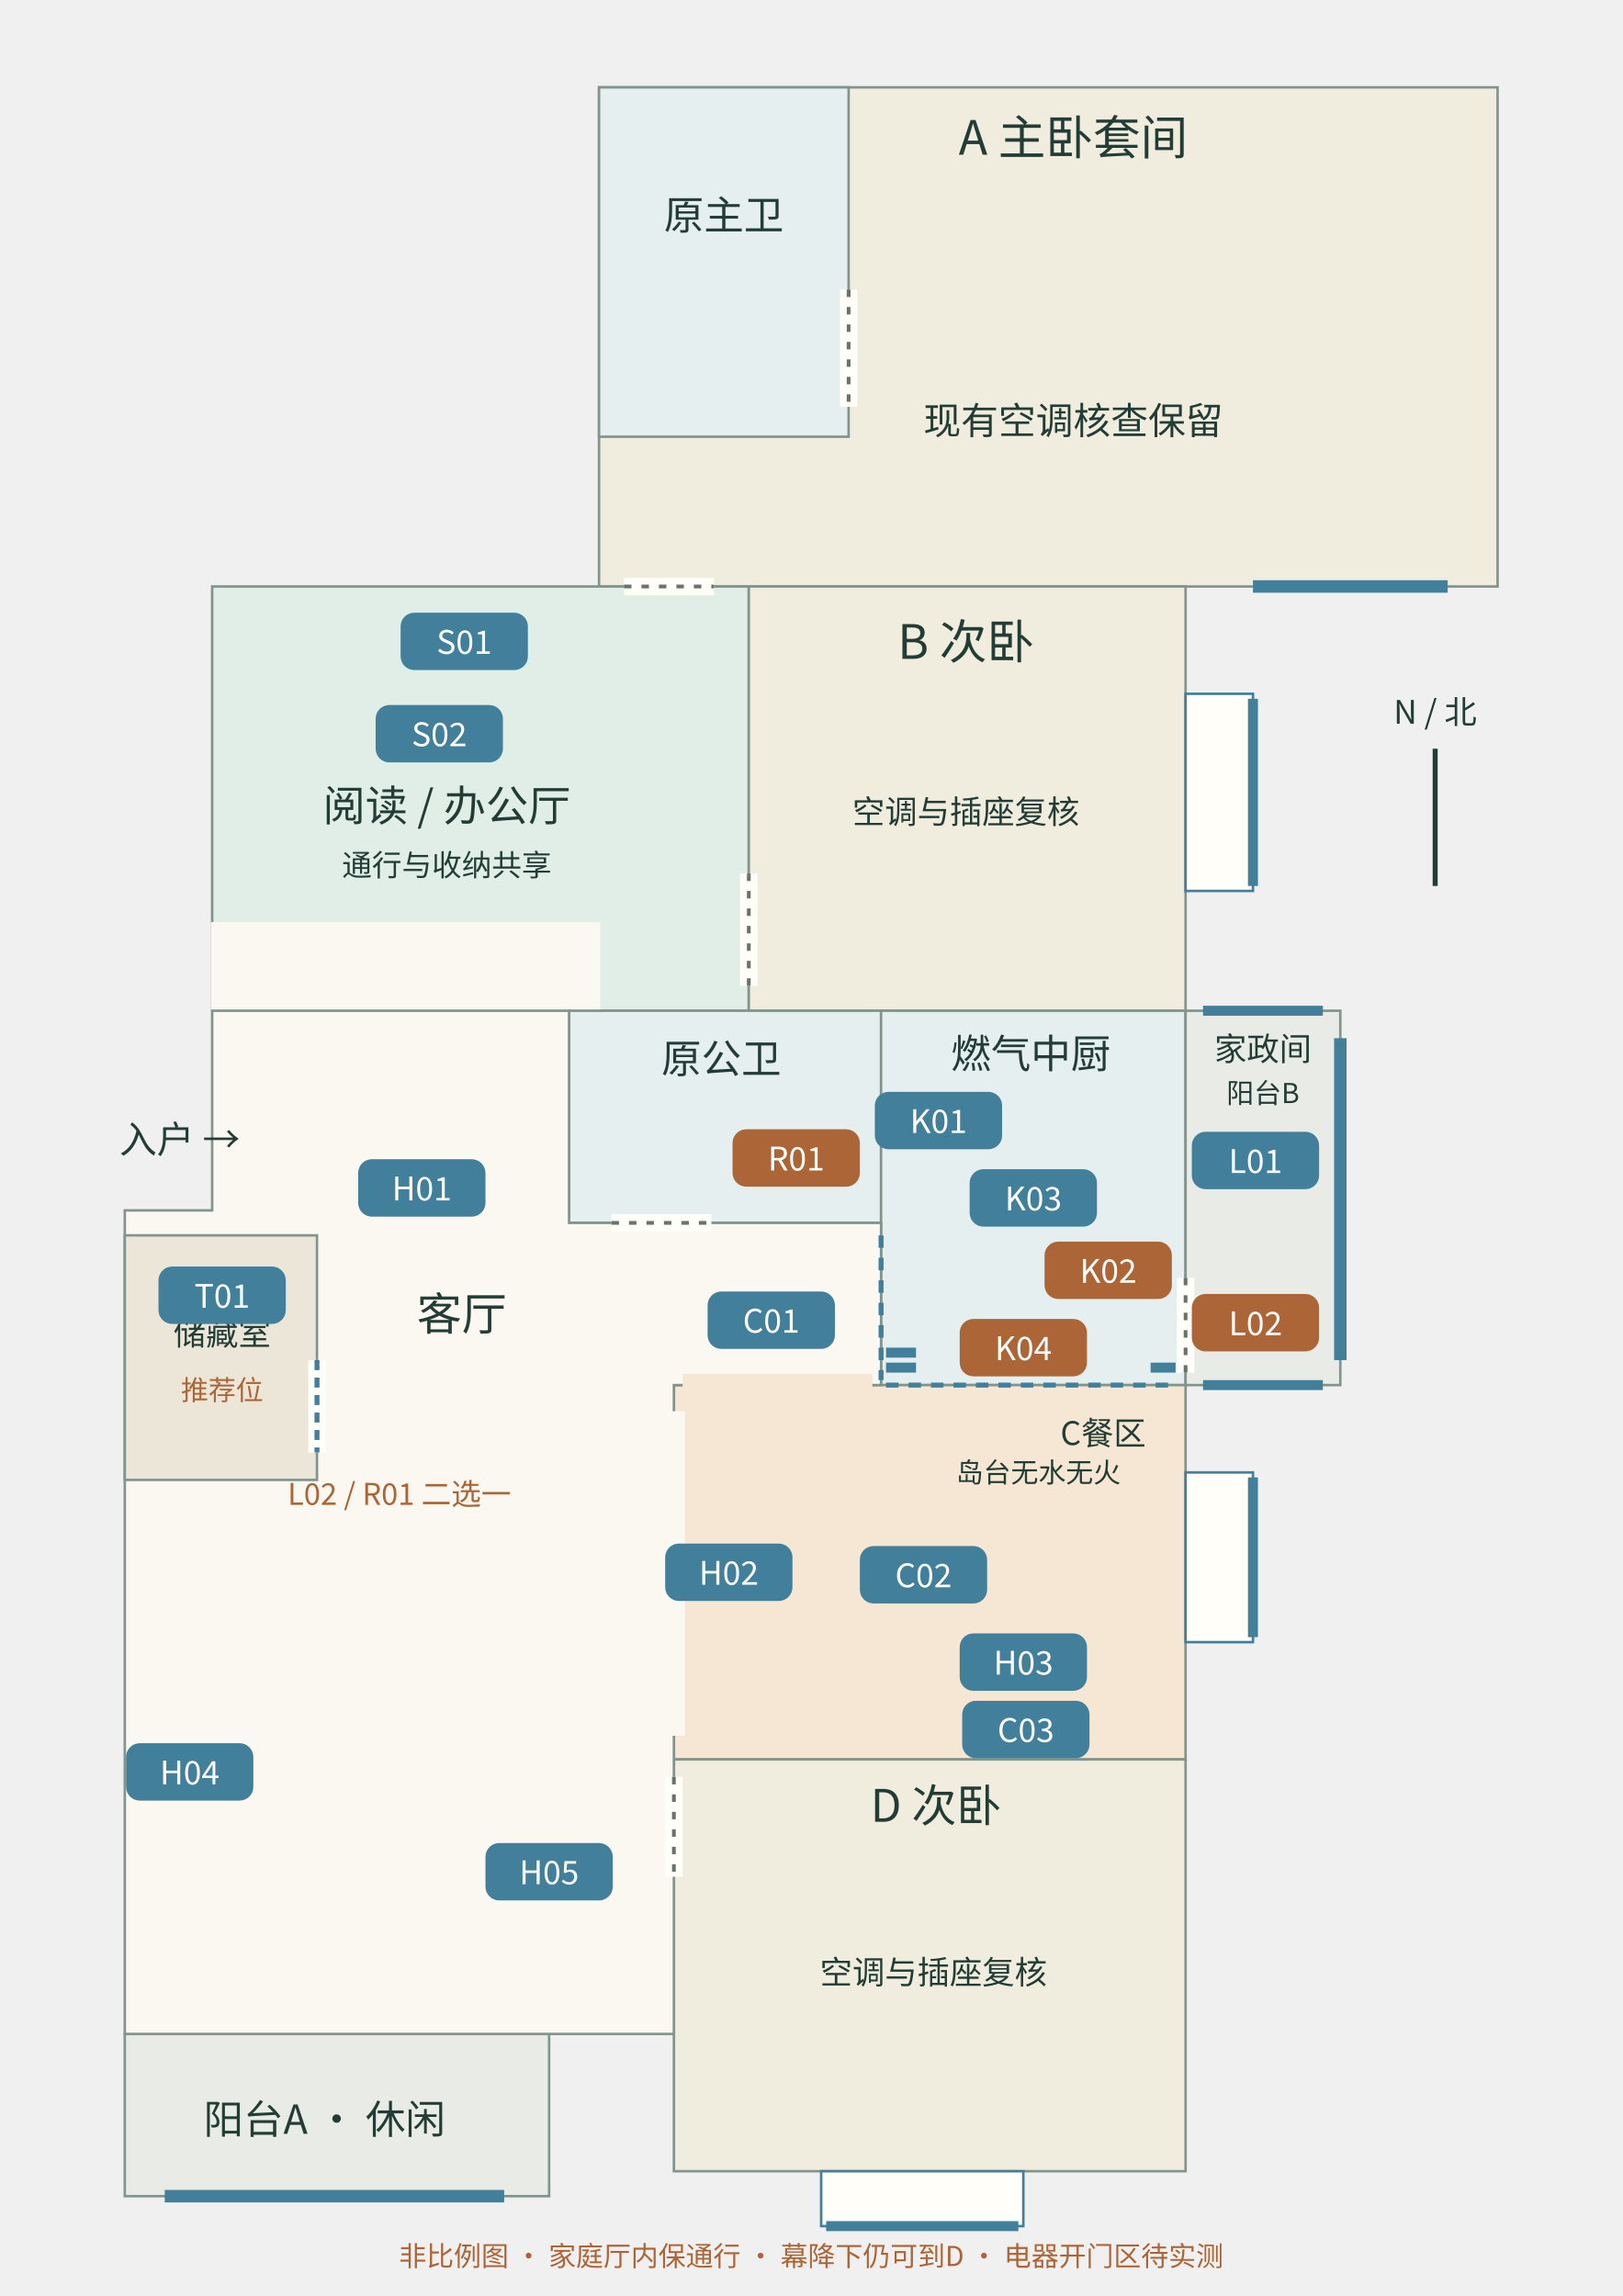
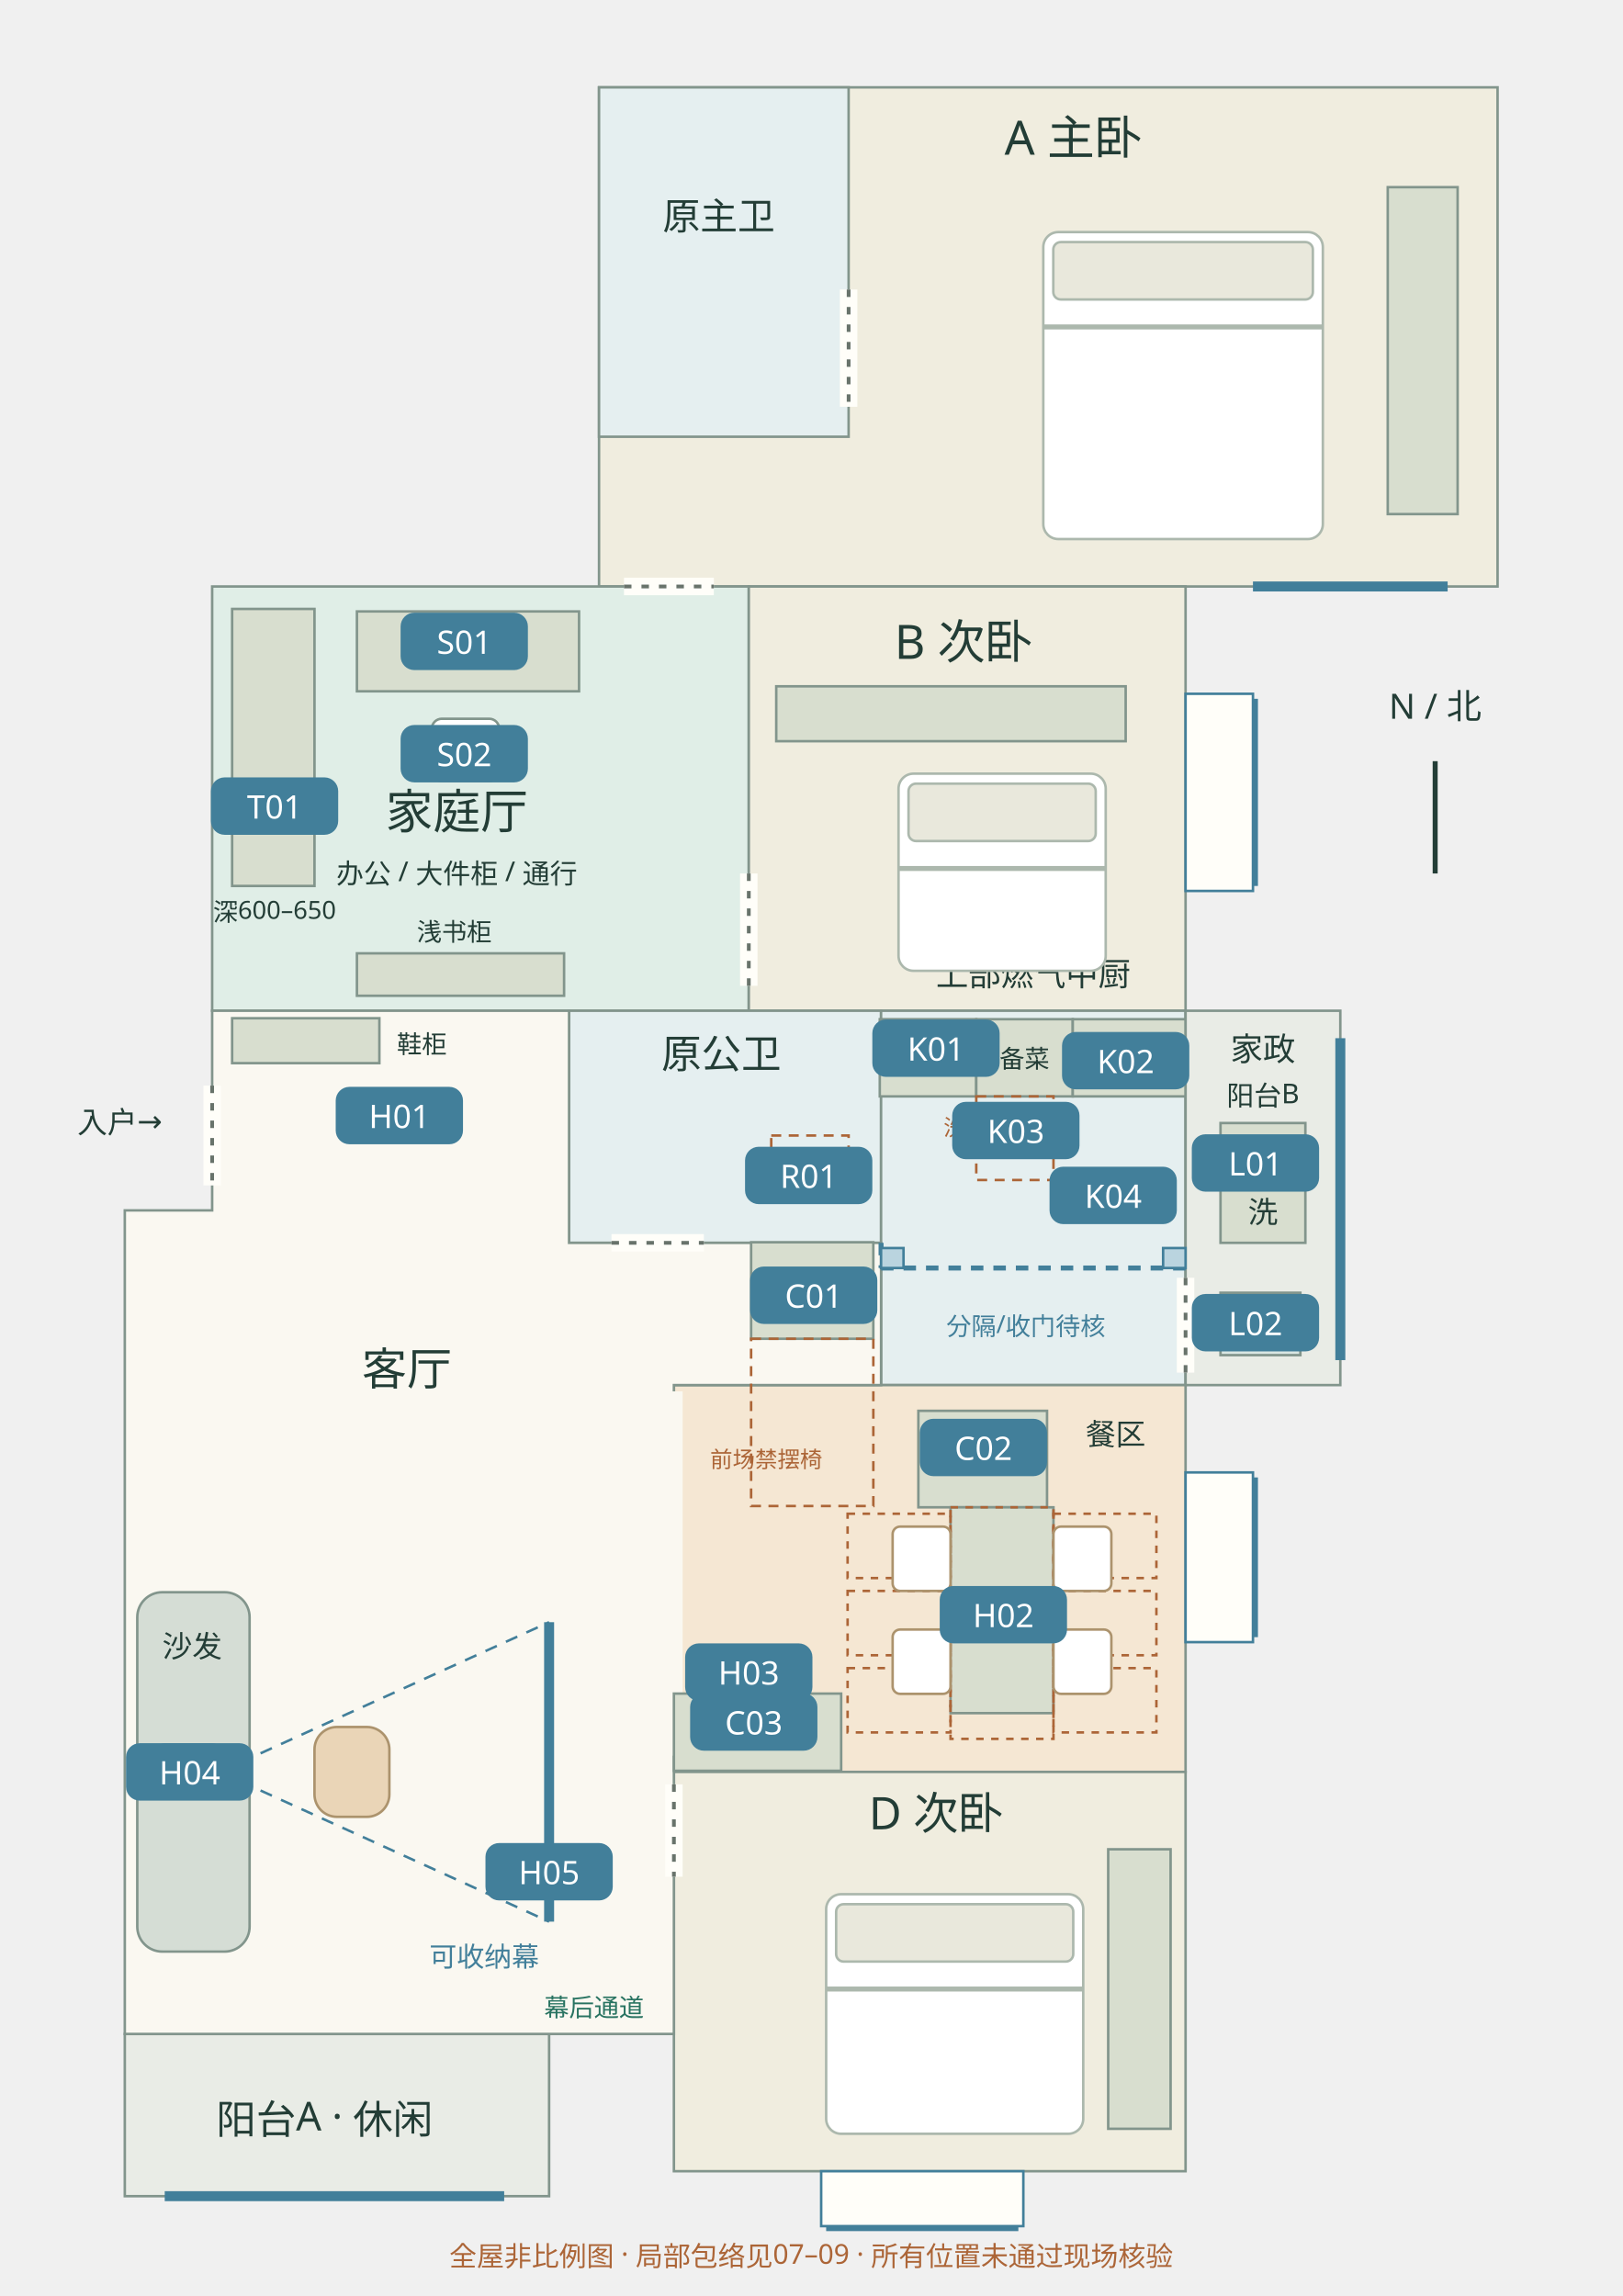
- <svg xmlns="http://www.w3.org/2000/svg" viewBox="0 0 650 920" role="img" aria-labelledby="title desc">
-   <defs>
-     <marker id="arrow" markerWidth="7" markerHeight="7" refX="5" refY="3" orient="auto">
-       <path d="M0,0 L6,3 L0,6" fill="#287361" />
-     </marker>
-   </defs>
-   <g font-family="Microsoft YaHei, Noto Sans CJK SC, sans-serif">
+ <svg xmlns="http://www.w3.org/2000/svg" viewBox="0 0 650 920" role="img" aria-label="R8 水电功能点位示意图">
+   <g font-family="Microsoft YaHei, sans-serif">
    <rect x="240" y="35" width="360" height="200" rx="0" fill="#f0eddf" stroke="#82958c" />
    <rect x="240" y="35" width="100" height="140" rx="0" fill="#e5eff0" stroke="#82958c" />
    <rect x="85" y="235" width="215" height="170" rx="0" fill="#e0eee7" stroke="#82958c" />
-     <rect x="85" y="370" width="155" height="35" rx="0" fill="#faf8f1" stroke="#faf8f1" />
    <rect x="300" y="235" width="175" height="170" rx="0" fill="#f0eddf" stroke="#82958c" />
-     <rect x="228" y="405" width="125" height="85" rx="0" fill="#e5eff0" stroke="#82958c" />
+     <rect x="228" y="405" width="125" height="93" rx="0" fill="#e5eff0" stroke="#82958c" />
    <rect x="353" y="405" width="122" height="150" rx="0" fill="#e5eff0" stroke="#82958c" />
    <rect x="475" y="405" width="62" height="150" rx="0" fill="#e9ece6" stroke="#82958c" />
-     <rect x="270" y="555" width="205" height="150" rx="0" fill="#f5e7d3" stroke="#82958c" />
-     <rect x="270" y="705" width="205" height="165" rx="0" fill="#f0eddf" stroke="#82958c" />
+     <rect x="270" y="555" width="205" height="155" rx="0" fill="#f5e7d3" stroke="#82958c" />
+     <rect x="270" y="710" width="205" height="160" rx="0" fill="#f0eddf" stroke="#82958c" />
    <rect x="50" y="815" width="170" height="65" rx="0" fill="#e9ece6" stroke="#82958c" />
-     <path d="M85 405H228V490H353V555H270V815H50V485H85Z" fill="#faf8f1" stroke="#82958c" />
-     <rect x="50" y="495" width="77" height="98" rx="0" fill="#ece6d9" stroke="#82958c" />
-     <rect x="266" y="566" width="8" height="129" rx="0" fill="#faf8f1" stroke="#faf8f1" />
-     <rect x="274" y="551" width="75" height="8" rx="0" fill="#f5e7d3" stroke="#f5e7d3" />
-     <line x1="353" y1="495" x2="353" y2="553" stroke="#427f9a" stroke-width="2" stroke-dasharray="5 4" />
-     <line x1="355" y1="555" x2="470" y2="555" stroke="#427f9a" stroke-width="2" stroke-dasharray="5 4" />
-     <line x1="355" y1="548" x2="367" y2="548" stroke="#427f9a" stroke-width="4" stroke-dasharray="" />
-     <line x1="355" y1="542" x2="367" y2="542" stroke="#427f9a" stroke-width="4" stroke-dasharray="" />
-     <line x1="461" y1="548" x2="471" y2="548" stroke="#427f9a" stroke-width="4" stroke-dasharray="" />
-     <text x="430" y="62" font-size="19" fill="#233d36" text-anchor="middle">A 主卧套间</text>
-     <text x="290" y="92" font-size="16" fill="#233d36" text-anchor="middle">原主卫</text>
-     <text x="387" y="264" font-size="19" fill="#233d36" text-anchor="middle">B 次卧</text>
-     <text x="179" y="329" font-size="17" fill="#233d36" text-anchor="middle">阅读 / 办公厅</text>
-     <text x="179" y="351" font-size="12" fill="#233d36" text-anchor="middle">通行与收纳共享</text>
-     <text x="289" y="430" font-size="16" fill="#233d36" text-anchor="middle">原公卫</text>
-     <text x="413" y="428" font-size="16" fill="#233d36" text-anchor="middle">燃气中厨</text>
-     <text x="506" y="425" font-size="13" fill="#233d36" text-anchor="middle">家政间</text>
-     <text x="506" y="442" font-size="11" fill="#233d36" text-anchor="middle">阳台B</text>
-     <text x="442" y="579" font-size="13" fill="#233d36" text-anchor="middle">C餐区</text>
-     <text x="375" y="730" font-size="18" fill="#233d36" text-anchor="middle">D 次卧</text>
-     <text x="185" y="533" font-size="18" fill="#233d36" text-anchor="middle">客厅</text>
-     <text x="89" y="539" font-size="13" fill="#233d36" text-anchor="middle">储藏室</text>
-     <text x="89" y="561" font-size="11" fill="#ac6537" text-anchor="middle">推荐位</text>
-     <text x="130" y="855" font-size="16" fill="#233d36" text-anchor="middle">阳台A · 休闲</text>
-     <text x="72" y="462" font-size="15" fill="#233d36" text-anchor="middle">入户 →</text>
-     <line x1="502" y1="235" x2="580" y2="235" stroke="#427f9a" stroke-width="5" stroke-dasharray="" />
-     <rect x="475" y="278" width="27" height="79" rx="0" fill="#fffef9" stroke="#427f9a" />
-     <line x1="502" y1="280" x2="502" y2="355" stroke="#427f9a" stroke-width="4" stroke-dasharray="" />
-     <rect x="475" y="590" width="27" height="68" rx="0" fill="#fffef9" stroke="#427f9a" />
-     <line x1="502" y1="592" x2="502" y2="656" stroke="#427f9a" stroke-width="4" stroke-dasharray="" />
-     <rect x="329" y="870" width="81" height="22" rx="0" fill="#fffef9" stroke="#427f9a" />
-     <line x1="331" y1="892" x2="408" y2="892" stroke="#427f9a" stroke-width="4" stroke-dasharray="" />
-     <line x1="537" y1="416" x2="537" y2="545" stroke="#427f9a" stroke-width="5" stroke-dasharray="" />
-     <line x1="482" y1="405" x2="530" y2="405" stroke="#427f9a" stroke-width="4" stroke-dasharray="" />
-     <line x1="482" y1="555" x2="530" y2="555" stroke="#427f9a" stroke-width="4" stroke-dasharray="" />
-     <line x1="66" y1="880" x2="202" y2="880" stroke="#427f9a" stroke-width="5" stroke-dasharray="" />
-     <line x1="575" y1="355" x2="575" y2="300" stroke="#233d36" stroke-width="2" stroke-dasharray="" />
-     <text x="575" y="290" font-size="13" fill="#233d36" text-anchor="middle">N / 北</text>
+     <path d="M85 405H228V498H353V555H270V815H50V485H85Z" fill="#faf8f1" stroke="#82958c" />
+     <rect x="267" y="558" width="6" height="145" rx="0" fill="#faf8f1" stroke="#faf8f1" />
    <line x1="250" y1="235" x2="286" y2="235" stroke="#fffef9" stroke-width="7" stroke-dasharray="" />
    <line x1="250" y1="235" x2="286" y2="235" stroke="#68736b" stroke-width="1.5" stroke-dasharray="3 4" />
    <line x1="340" y1="116" x2="340" y2="163" stroke="#fffef9" stroke-width="7" stroke-dasharray="" />
    <line x1="340" y1="116" x2="340" y2="163" stroke="#68736b" stroke-width="1.5" stroke-dasharray="3 4" />
    <line x1="300" y1="350" x2="300" y2="395" stroke="#fffef9" stroke-width="7" stroke-dasharray="" />
    <line x1="300" y1="350" x2="300" y2="395" stroke="#68736b" stroke-width="1.5" stroke-dasharray="3 4" />
-     <line x1="245" y1="490" x2="285" y2="490" stroke="#fffef9" stroke-width="7" stroke-dasharray="" />
-     <line x1="245" y1="490" x2="285" y2="490" stroke="#68736b" stroke-width="1.5" stroke-dasharray="3 4" />
+     <line x1="245" y1="498" x2="282" y2="498" stroke="#fffef9" stroke-width="7" stroke-dasharray="" />
+     <line x1="245" y1="498" x2="282" y2="498" stroke="#68736b" stroke-width="1.5" stroke-dasharray="3 4" />
    <line x1="475" y1="512" x2="475" y2="550" stroke="#fffef9" stroke-width="7" stroke-dasharray="" />
    <line x1="475" y1="512" x2="475" y2="550" stroke="#68736b" stroke-width="1.5" stroke-dasharray="3 4" />
-     <line x1="270" y1="712" x2="270" y2="752" stroke="#fffef9" stroke-width="7" stroke-dasharray="" />
-     <line x1="270" y1="712" x2="270" y2="752" stroke="#68736b" stroke-width="1.5" stroke-dasharray="3 4" />
-     <line x1="127" y1="545" x2="127" y2="582" stroke="#fffef9" stroke-width="7" stroke-dasharray="" />
-     <line x1="127" y1="545" x2="127" y2="582" stroke="#427f9a" stroke-width="2" stroke-dasharray="4 3" />
-     <rect x="351" y="438" width="50" height="22" rx="5" fill="#427f9a" stroke="#427f9a" />
-     <text x="376" y="454" font-size="13" fill="#fff" text-anchor="middle">K01</text>
-     <rect x="419" y="498" width="50" height="22" rx="5" fill="#ac6537" stroke="#ac6537" />
-     <text x="444" y="514" font-size="13" fill="#fff" text-anchor="middle">K02</text>
-     <rect x="389" y="469" width="50" height="22" rx="5" fill="#427f9a" stroke="#427f9a" />
-     <text x="414" y="485" font-size="13" fill="#fff" text-anchor="middle">K03</text>
-     <rect x="385" y="529" width="50" height="22" rx="5" fill="#ac6537" stroke="#ac6537" />
-     <text x="410" y="545" font-size="13" fill="#fff" text-anchor="middle">K04</text>
-     <rect x="478" y="454" width="50" height="22" rx="5" fill="#427f9a" stroke="#427f9a" />
-     <text x="503" y="470" font-size="13" fill="#fff" text-anchor="middle">L01</text>
-     <rect x="478" y="519" width="50" height="22" rx="5" fill="#ac6537" stroke="#ac6537" />
+     <line x1="270" y1="715" x2="270" y2="752" stroke="#fffef9" stroke-width="7" stroke-dasharray="" />
+     <line x1="270" y1="715" x2="270" y2="752" stroke="#68736b" stroke-width="1.5" stroke-dasharray="3 4" />
+     <line x1="85" y1="435" x2="85" y2="475" stroke="#fffef9" stroke-width="7" stroke-dasharray="" />
+     <line x1="85" y1="435" x2="85" y2="475" stroke="#68736b" stroke-width="1.5" stroke-dasharray="3 4" />
+     <line x1="502" y1="235" x2="580" y2="235" stroke="#427f9a" stroke-width="4" stroke-dasharray="" />
+     <line x1="502" y1="280" x2="502" y2="355" stroke="#427f9a" stroke-width="4" stroke-dasharray="" />
+     <line x1="502" y1="592" x2="502" y2="656" stroke="#427f9a" stroke-width="4" stroke-dasharray="" />
+     <line x1="331" y1="892" x2="408" y2="892" stroke="#427f9a" stroke-width="4" stroke-dasharray="" />
+     <line x1="537" y1="416" x2="537" y2="545" stroke="#427f9a" stroke-width="4" stroke-dasharray="" />
+     <line x1="66" y1="880" x2="202" y2="880" stroke="#427f9a" stroke-width="4" stroke-dasharray="" />
+     <rect x="475" y="278" width="27" height="79" rx="0" fill="#fffef9" stroke="#427f9a" />
+     <rect x="475" y="590" width="27" height="68" rx="0" fill="#fffef9" stroke="#427f9a" />
+     <rect x="329" y="870" width="81" height="22" rx="0" fill="#fffef9" stroke="#427f9a" />
+     <text x="430" y="62" font-size="19" fill="#233d36" text-anchor="middle">A 主卧</text>
+     <text x="288" y="92" font-size="15" fill="#233d36" text-anchor="middle">原主卫</text>
+     <text x="386" y="264" font-size="19" fill="#233d36" text-anchor="middle">B 次卧</text>
+     <text x="183" y="332" font-size="19" fill="#233d36" text-anchor="middle">家庭厅</text>
+     <text x="183" y="354" font-size="11" fill="#233d36" text-anchor="middle">办公 / 大件柜 / 通行</text>
+     <text x="289" y="428" font-size="16" fill="#233d36" text-anchor="middle">原公卫</text>
+     <text x="414" y="395" font-size="13" fill="#233d36" text-anchor="middle">上部燃气中厨</text>
+     <text x="506" y="425" font-size="13" fill="#233d36" text-anchor="middle">家政</text>
+     <text x="506" y="443" font-size="11" fill="#233d36" text-anchor="middle">阳台B</text>
+     <text x="447" y="579" font-size="12" fill="#233d36" text-anchor="middle">餐区</text>
+     <text x="375" y="733" font-size="18" fill="#233d36" text-anchor="middle">D 次卧</text>
+     <text x="163" y="555" font-size="18" fill="#233d36" text-anchor="middle">客厅</text>
+     <text x="130" y="855" font-size="16" fill="#233d36" text-anchor="middle">阳台A · 休闲</text>
+     <text x="48" y="454" font-size="12" fill="#233d36" text-anchor="middle">入户→</text>
+     <text x="575" y="288" font-size="14" fill="#233d36" text-anchor="middle">N / 北</text>
+     <line x1="575" y1="350" x2="575" y2="305" stroke="#233d36" stroke-width="2" stroke-dasharray="" />
+     <rect x="418" y="93" width="112" height="123" rx="6" fill="#fff" stroke="#acb8ad" />
+     <rect x="422" y="97" width="104" height="23" rx="3" fill="#e9e8dc" stroke="#acb8ad" />
+     <line x1="418" y1="131" x2="530" y2="131" stroke="#acb8ad" stroke-width="2" stroke-dasharray="" />
+     <rect x="556" y="75" width="28" height="131" rx="0" fill="#d8decf" stroke="#82958c" />
+     <rect x="360" y="310" width="83" height="79" rx="6" fill="#fff" stroke="#acb8ad" />
+     <rect x="364" y="314" width="75" height="23" rx="3" fill="#e9e8dc" stroke="#acb8ad" />
+     <line x1="360" y1="348" x2="443" y2="348" stroke="#acb8ad" stroke-width="2" stroke-dasharray="" />
+     <rect x="311" y="275" width="140" height="22" rx="0" fill="#d8decf" stroke="#82958c" />
+     <rect x="331" y="759" width="103" height="96" rx="6" fill="#fff" stroke="#acb8ad" />
+     <rect x="335" y="763" width="95" height="23" rx="3" fill="#e9e8dc" stroke="#acb8ad" />
+     <line x1="331" y1="797" x2="434" y2="797" stroke="#acb8ad" stroke-width="2" stroke-dasharray="" />
+     <rect x="444" y="741" width="25" height="112" rx="0" fill="#d8decf" stroke="#82958c" />
+     <rect x="143" y="245" width="89" height="32" rx="0" fill="#d8decf" stroke="#82958c" />
+     <text x="187" y="266" font-size="12" fill="#233d36" text-anchor="middle">办公桌</text>
+     <rect x="93" y="244" width="33" height="111" rx="0" fill="#d8decf" stroke="#82958c" />
+     <text x="110" y="369" font-size="10" fill="#233d36" text-anchor="middle">深600–650</text>
+     <rect x="143" y="382" width="83" height="17" rx="0" fill="#d8decf" stroke="#82958c" />
+     <text x="182" y="377" font-size="10" fill="#233d36" text-anchor="middle">浅书柜</text>
+     <rect x="173" y="288" width="27" height="25" rx="4" fill="#fff" stroke="#82958c" />
+     <rect x="93" y="408" width="59" height="18" rx="0" fill="#d8decf" stroke="#82958c" />
+     <text x="159" y="422" font-size="10" fill="#233d36" text-anchor="start">鞋柜</text>
+     <rect x="352.48" y="408.392" width="38.663" height="30.93" rx="0" fill="#d8decf" stroke="#82958c" stroke-dasharray="" />
+     <text x="371.811" y="427.857" font-size="10" fill="#233d36" text-anchor="middle">水槽</text>
+     <rect x="391.142" y="408.392" width="38.663" height="30.93" rx="0" fill="#d8decf" stroke="#82958c" stroke-dasharray="" />
+     <text x="410.474" y="427.857" font-size="10" fill="#233d36" text-anchor="middle">备菜</text>
+     <rect x="429.805" y="408.392" width="45.158" height="30.93" rx="0" fill="#d8decf" stroke="#82958c" stroke-dasharray="" />
+     <text x="452.384" y="427.857" font-size="10" fill="#233d36" text-anchor="middle">灶</text>
+     <rect x="300.93" y="497.779" width="48.972" height="38.663" rx="0" fill="#d8decf" stroke="#82958c" stroke-dasharray="" />
+     <text x="325.416" y="521.111" font-size="10" fill="#233d36" text-anchor="middle">冰箱↓</text>
+     <rect x="367.945" y="565.31" width="51.55" height="38.663" rx="0" fill="#d8decf" stroke="#82958c" stroke-dasharray="" />
+     <text x="393.72" y="588.641" font-size="10" fill="#233d36" text-anchor="middle">干岛台</text>
+     <rect x="380.832" y="603.972" width="41.24" height="82.48" rx="0" fill="#d8decf" stroke="#82958c" stroke-dasharray="" />
+     <text x="401.452" y="649.212" font-size="10" fill="#233d36" text-anchor="middle">南接桌</text>
+     <rect x="270.0" y="678.617" width="67.015" height="30.93" rx="0" fill="#d8decf" stroke="#82958c" stroke-dasharray="" />
+     <text x="303.507" y="698.082" font-size="10" fill="#233d36" text-anchor="middle">咖啡↑</text>
+     <rect x="380.832" y="603.972" width="41.24" height="92.79" rx="0" fill="none" stroke="#ac6537" stroke-dasharray="3 3" />
+     <rect x="300.93" y="536.442" width="48.972" height="67.015" rx="0" fill="none" stroke="#ac6537" stroke-dasharray="4 3" />
+     <rect x="391.142" y="439.322" width="30.93" height="33.508" rx="0" fill="none" stroke="#ac6537" stroke-dasharray="4 3" />
+     <text x="405" y="455" font-size="9" fill="#ac6537" text-anchor="middle">洗碗在备菜下</text>
+     <text x="307" y="588" font-size="9" fill="#ac6537" text-anchor="middle">前场禁摆椅</text>
+     <rect x="339.592" y="606.55" width="41.24" height="25.775" rx="0" fill="none" stroke="#ac6537" stroke-dasharray="3 3" />
+     <rect x="339.592" y="637.48" width="41.24" height="25.775" rx="0" fill="none" stroke="#ac6537" stroke-dasharray="3 3" />
+     <rect x="339.592" y="668.41" width="41.24" height="25.775" rx="0" fill="none" stroke="#ac6537" stroke-dasharray="3 3" />
+     <rect x="422.072" y="606.55" width="41.24" height="25.775" rx="0" fill="none" stroke="#ac6537" stroke-dasharray="3 3" />
+     <rect x="422.072" y="637.48" width="41.24" height="25.775" rx="0" fill="none" stroke="#ac6537" stroke-dasharray="3 3" />
+     <rect x="422.072" y="668.41" width="41.24" height="25.775" rx="0" fill="none" stroke="#ac6537" stroke-dasharray="3 3" />
+     <rect x="357.635" y="611.705" width="23.197" height="25.775" rx="3" fill="#fff" stroke="#ac936d" />
+     <rect x="357.635" y="652.945" width="23.197" height="25.775" rx="3" fill="#fff" stroke="#ac936d" />
+     <rect x="422.072" y="611.705" width="23.197" height="25.775" rx="3" fill="#fff" stroke="#ac936d" />
+     <rect x="422.072" y="652.945" width="23.197" height="25.775" rx="3" fill="#fff" stroke="#ac936d" />
+     <line x1="353" y1="498" x2="353" y2="508.089" stroke="#427f9a" stroke-width="2" stroke-dasharray="5 4" />
+     <line x1="353" y1="508.089" x2="475" y2="508.089" stroke="#427f9a" stroke-width="2" stroke-dasharray="5 4" />
+     <rect x="353" y="500.089" width="9" height="8" rx="0" fill="#bad4df" stroke="#427f9a" />
+     <rect x="466" y="500.089" width="9" height="8" rx="0" fill="#bad4df" stroke="#427f9a" />
+     <text x="411" y="535" font-size="10" fill="#427f9a" text-anchor="middle">分隔/收门待核</text>
+     <rect x="489" y="450" width="34" height="48" rx="0" fill="#d8decf" stroke="#82958c" />
+     <text x="506" y="469" font-size="12" fill="#233d36" text-anchor="middle">烘</text>
+     <text x="506" y="490" font-size="12" fill="#233d36" text-anchor="middle">洗</text>
+     <rect x="489" y="518" width="32" height="25" rx="0" fill="#d9e6e2" stroke="#82958c" />
+     <text x="505" y="534" font-size="10" fill="#233d36" text-anchor="middle">L02</text>
+     <rect x="309" y="455" width="31" height="24" rx="0" fill="none" stroke="#ac6537" stroke-dasharray="4 3" />
+     <text x="324" y="471" font-size="10" fill="#ac6537" text-anchor="middle">R01</text>
+     <rect x="55" y="638" width="45" height="144" rx="10" fill="#d5ddd5" stroke="#82958c" />
+     <text x="77" y="664" font-size="12" fill="#233d36" text-anchor="middle">沙发</text>
+     <rect x="63" y="699" width="25" height="20" rx="3" fill="#fff" stroke="#427f9a" />
+     <text x="75" y="714" font-size="10" fill="#427f9a" text-anchor="middle">PJ</text>
+     <line x1="88" y1="710" x2="220" y2="650" stroke="#427f9a" stroke-width="1" stroke-dasharray="5 4" />
+     <line x1="88" y1="710" x2="220" y2="770" stroke="#427f9a" stroke-width="1" stroke-dasharray="5 4" />
+     <line x1="220" y1="650" x2="220" y2="770" stroke="#427f9a" stroke-width="4" stroke-dasharray="" />
+     <text x="194" y="788" font-size="11" fill="#427f9a" text-anchor="middle">可收纳幕</text>
+     <rect x="126" y="692" width="30" height="36" rx="9" fill="#ead5b7" stroke="#ac936d" />
+     <text x="238" y="808" font-size="10" fill="#287361" text-anchor="middle">幕后通道</text>
+     <rect x="350" y="409" width="50" height="22" rx="5" fill="#427f9a" stroke="#427f9a" />
+     <text x="375" y="425" font-size="13" fill="#fff" text-anchor="middle">K01</text>
+     <rect x="426" y="414" width="50" height="22" rx="5" fill="#427f9a" stroke="#427f9a" />
+     <text x="451" y="430" font-size="13" fill="#fff" text-anchor="middle">K02</text>
+     <rect x="382" y="442" width="50" height="22" rx="5" fill="#427f9a" stroke="#427f9a" />
+     <text x="407" y="458" font-size="13" fill="#fff" text-anchor="middle">K03</text>
+     <rect x="421" y="468" width="50" height="22" rx="5" fill="#427f9a" stroke="#427f9a" />
+     <text x="446" y="484" font-size="13" fill="#fff" text-anchor="middle">K04</text>
+     <rect x="301" y="508" width="50" height="22" rx="5" fill="#427f9a" stroke="#427f9a" />
+     <text x="326" y="524" font-size="13" fill="#fff" text-anchor="middle">C01</text>
+     <rect x="369" y="569" width="50" height="22" rx="5" fill="#427f9a" stroke="#427f9a" />
+     <text x="394" y="585" font-size="13" fill="#fff" text-anchor="middle">C02</text>
+     <rect x="277" y="679" width="50" height="22" rx="5" fill="#427f9a" stroke="#427f9a" />
+     <text x="302" y="695" font-size="13" fill="#fff" text-anchor="middle">C03</text>
+     <rect x="478" y="455" width="50" height="22" rx="5" fill="#427f9a" stroke="#427f9a" />
+     <text x="503" y="471" font-size="13" fill="#fff" text-anchor="middle">L01</text>
+     <rect x="478" y="519" width="50" height="22" rx="5" fill="#427f9a" stroke="#427f9a" />
    <text x="503" y="535" font-size="13" fill="#fff" text-anchor="middle">L02</text>
-     <rect x="294" y="453" width="50" height="22" rx="5" fill="#ac6537" stroke="#ac6537" />
-     <text x="319" y="469" font-size="13" fill="#fff" text-anchor="middle">R01</text>
-     <rect x="284" y="518" width="50" height="22" rx="5" fill="#427f9a" stroke="#427f9a" />
-     <text x="309" y="534" font-size="13" fill="#fff" text-anchor="middle">C01</text>
-     <rect x="345" y="620" width="50" height="22" rx="5" fill="#427f9a" stroke="#427f9a" />
-     <text x="370" y="636" font-size="13" fill="#fff" text-anchor="middle">C02</text>
-     <rect x="386" y="682" width="50" height="22" rx="5" fill="#427f9a" stroke="#427f9a" />
-     <text x="411" y="698" font-size="13" fill="#fff" text-anchor="middle">C03</text>
+     <rect x="299" y="460" width="50" height="22" rx="5" fill="#427f9a" stroke="#427f9a" />
+     <text x="324" y="476" font-size="13" fill="#fff" text-anchor="middle">R01</text>
    <rect x="161" y="246" width="50" height="22" rx="5" fill="#427f9a" stroke="#427f9a" />
    <text x="186" y="262" font-size="13" fill="#fff" text-anchor="middle">S01</text>
-     <rect x="151" y="283" width="50" height="22" rx="5" fill="#427f9a" stroke="#427f9a" />
-     <text x="176" y="299" font-size="13" fill="#fff" text-anchor="middle">S02</text>
-     <rect x="144" y="465" width="50" height="22" rx="5" fill="#427f9a" stroke="#427f9a" />
-     <text x="169" y="481" font-size="13" fill="#fff" text-anchor="middle">H01</text>
-     <rect x="267" y="619" width="50" height="22" rx="5" fill="#427f9a" stroke="#427f9a" />
-     <text x="292" y="635" font-size="13" fill="#fff" text-anchor="middle">H02</text>
-     <rect x="385" y="655" width="50" height="22" rx="5" fill="#427f9a" stroke="#427f9a" />
-     <text x="410" y="671" font-size="13" fill="#fff" text-anchor="middle">H03</text>
+     <rect x="161" y="291" width="50" height="22" rx="5" fill="#427f9a" stroke="#427f9a" />
+     <text x="186" y="307" font-size="13" fill="#fff" text-anchor="middle">S02</text>
+     <rect x="135" y="436" width="50" height="22" rx="5" fill="#427f9a" stroke="#427f9a" />
+     <text x="160" y="452" font-size="13" fill="#fff" text-anchor="middle">H01</text>
+     <rect x="377" y="636" width="50" height="22" rx="5" fill="#427f9a" stroke="#427f9a" />
+     <text x="402" y="652" font-size="13" fill="#fff" text-anchor="middle">H02</text>
+     <rect x="275" y="659" width="50" height="22" rx="5" fill="#427f9a" stroke="#427f9a" />
+     <text x="300" y="675" font-size="13" fill="#fff" text-anchor="middle">H03</text>
    <rect x="51" y="699" width="50" height="22" rx="5" fill="#427f9a" stroke="#427f9a" />
    <text x="76" y="715" font-size="13" fill="#fff" text-anchor="middle">H04</text>
    <rect x="195" y="739" width="50" height="22" rx="5" fill="#427f9a" stroke="#427f9a" />
    <text x="220" y="755" font-size="13" fill="#fff" text-anchor="middle">H05</text>
-     <rect x="64" y="508" width="50" height="22" rx="5" fill="#427f9a" stroke="#427f9a" />
-     <text x="89" y="524" font-size="13" fill="#fff" text-anchor="middle">T01</text>
-     <text x="430" y="174" font-size="15" fill="#233d36" text-anchor="middle">现有空调核查保留</text>
-     <text x="387" y="330" font-size="13" fill="#233d36" text-anchor="middle">空调与插座复核</text>
-     <text x="374" y="795" font-size="13" fill="#233d36" text-anchor="middle">空调与插座复核</text>
-     <text x="160" y="603" font-size="12" fill="#ac6537" text-anchor="middle">L02 / R01 二选一</text>
-     <text x="416" y="594" font-size="11" fill="#233d36" text-anchor="middle">岛台无水无火</text>
-     <text x="325" y="908" font-size="11" fill="#ac6537" text-anchor="middle">非比例图 · 家庭厅内保通行 · 幕降下仍可到D · 电器开门区待实测</text>
+     <rect x="85" y="312" width="50" height="22" rx="5" fill="#427f9a" stroke="#427f9a" />
+     <text x="110" y="328" font-size="13" fill="#fff" text-anchor="middle">T01</text>
+     <text x="325" y="908" font-size="11" fill="#ac6537" text-anchor="middle">全屋非比例图 · 局部包络见07–09 · 所有位置未通过现场核验</text>
  </g>
</svg>
